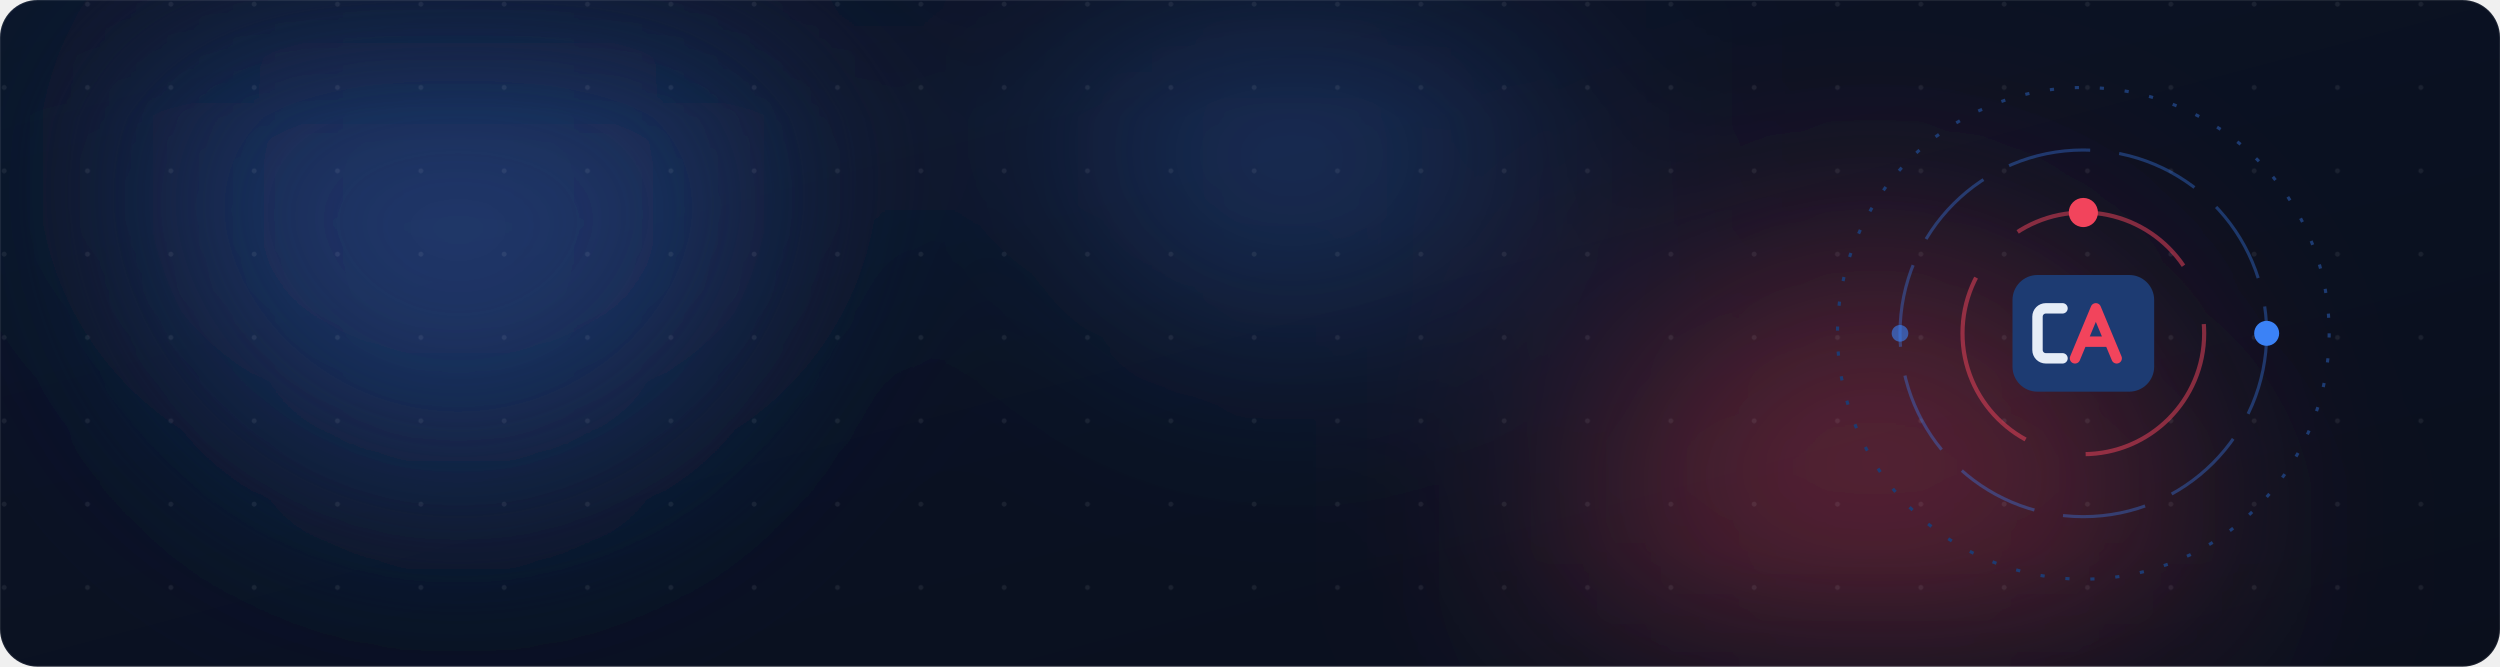
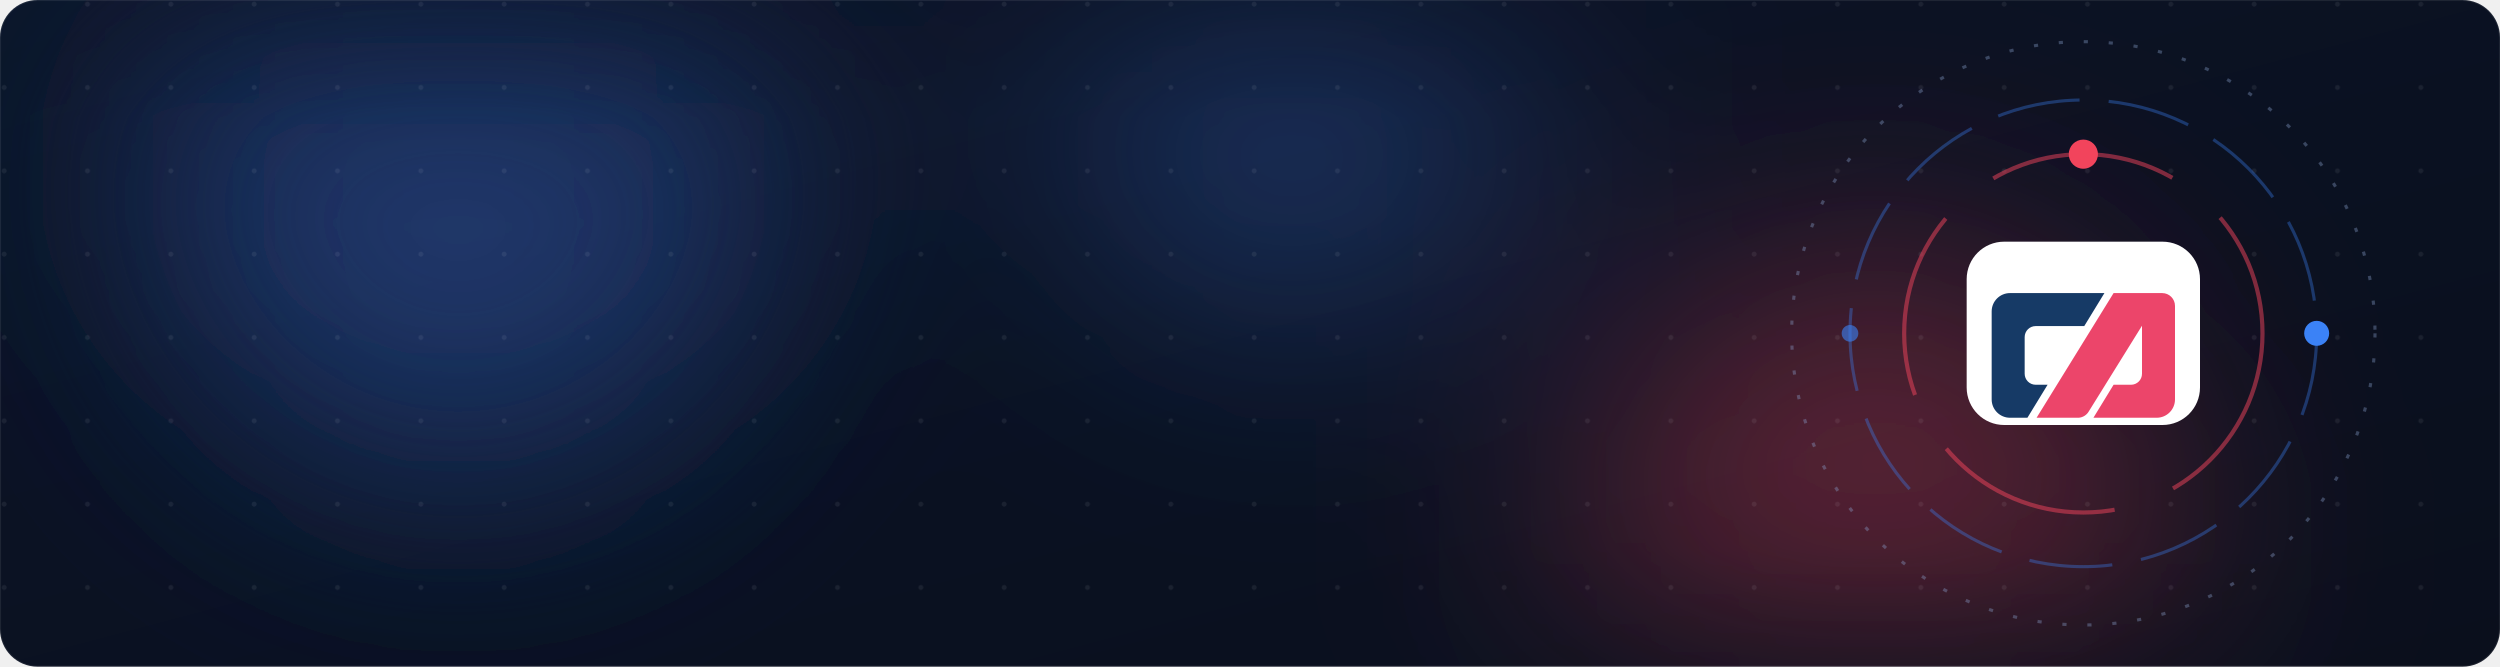
<svg xmlns="http://www.w3.org/2000/svg" viewBox="0 0 1200 320" width="1200" height="320" role="img" aria-label="Cloud Axcel — Software and AI, engineered for growth">
  <style>
.f{font-family:-apple-system,BlinkMacSystemFont,'Segoe UI',Helvetica,Arial,sans-serif} .m{font-family:ui-monospace,SFMono-Regular,Menlo,Consolas,'Liberation Mono',monospace}
.blob{transform-box:fill-box;transform-origin:center}
.b1{animation:drift1 14s ease-in-out infinite} .b2{animation:drift2 18s ease-in-out infinite} .b3{animation:drift3 22s ease-in-out infinite}
@keyframes drift1{0%,100%{transform:translate(0,0) scale(1)}50%{transform:translate(120px,40px) scale(1.15)}}
@keyframes drift2{0%,100%{transform:translate(0,0) scale(1)}50%{transform:translate(-140px,-30px) scale(1.2)}}
@keyframes drift3{0%,100%{transform:translate(0,0)}50%{transform:translate(60px,-50px)}}
.grid{animation:pan 20s linear infinite} @keyframes pan{to{transform:translate(-40px,-40px)}}
.in{opacity:0;animation:fadeup .9s cubic-bezier(.2,.7,.2,1) forwards}
.d1{animation-delay:.1s} .d2{animation-delay:.35s} .d3{animation-delay:.6s} .d4{animation-delay:.85s}
@keyframes fadeup{from{opacity:0;transform:translateY(14px)}to{opacity:1;transform:none}}
.ring{transform-origin:1000px 160px} .r1{animation:spin 18s linear infinite} .r2{animation:spin 26s linear infinite reverse} .r3{animation:spin 40s linear infinite}
@keyframes spin{to{transform:rotate(360deg)}}
.core{transform-origin:1000px 160px;animation:breathe 4s ease-in-out infinite}
@keyframes breathe{0%,100%{transform:scale(1);opacity:.9}50%{transform:scale(1.08);opacity:1}}
.p{animation:rise linear infinite;opacity:0}
@keyframes rise{0%{transform:translateY(0);opacity:0}15%{opacity:.8}100%{transform:translateY(-260px);opacity:0}}
.blink{animation:blink 1s steps(1) infinite} @keyframes blink{50%{opacity:0}}
.vis{opacity:0;animation:vis 16s linear infinite}
@keyframes vis{0%,24.6%{opacity:1}24.7%,100%{opacity:0}}
@keyframes t0{0%{transform:translateX(0);animation-timing-function:steps(20,end)}8.75%{transform:translateX(316.0px)}20.62%{transform:translateX(316.0px);animation-timing-function:steps(20,end)}24.06%,100%{transform:translateX(0)}}
.t0{animation:t0 16s infinite;animation-delay:1.2s} .v0{animation-delay:1.2s}
@keyframes t1{0%{transform:translateX(0);animation-timing-function:steps(25,end)}8.75%{transform:translateX(394.0px)}20.62%{transform:translateX(394.0px);animation-timing-function:steps(25,end)}24.06%,100%{transform:translateX(0)}}
.t1{animation:t1 16s infinite;animation-delay:5.2s} .v1{animation-delay:5.2s}
@keyframes t2{0%{transform:translateX(0);animation-timing-function:steps(19,end)}8.75%{transform:translateX(300.4px)}20.62%{transform:translateX(300.4px);animation-timing-function:steps(19,end)}24.06%,100%{transform:translateX(0)}}
.t2{animation:t2 16s infinite;animation-delay:9.2s} .v2{animation-delay:9.2s}
@keyframes t3{0%{transform:translateX(0);animation-timing-function:steps(24,end)}8.75%{transform:translateX(378.4px)}20.62%{transform:translateX(378.4px);animation-timing-function:steps(24,end)}24.06%,100%{transform:translateX(0)}}
.t3{animation:t3 16s infinite;animation-delay:13.2s} .v3{animation-delay:13.2s}
@media (prefers-reduced-motion: reduce){*{animation:none!important}}</style>
  <defs>
    <linearGradient id="bg" x1="0" y1="0" x2="1" y2="1">
      <stop offset="0" stop-color="#0B1428" />
      <stop offset="1" stop-color="#0A0F1C" />
    </linearGradient>
    <linearGradient id="tg" x1="0" x2="1">
      <stop offset="0" stop-color="#FFFFFF" />
      <stop offset=".55" stop-color="#C7D7FF" />
      <stop offset="1" stop-color="#F2445C" />
    </linearGradient>
    <filter id="blur" x="-50%" y="-50%" width="200%" height="200%">
      <feGaussianBlur stdDeviation="60" />
    </filter>
    <pattern id="dots" width="40" height="40" patternUnits="userSpaceOnUse">
      <circle cx="2" cy="2" r="1.2" fill="#FFFFFF" opacity=".07" />
    </pattern>
    <clipPath id="frame">
      <rect width="1200" height="320" rx="18" />
    </clipPath>
    <clipPath id="c0">
      <rect class="t0" x="-26.4" y="208" width="316.0" height="40" />
    </clipPath>
    <clipPath id="c1">
      <rect class="t1" x="-104.4" y="208" width="394.0" height="40" />
    </clipPath>
    <clipPath id="c2">
      <rect class="t2" x="-10.8" y="208" width="300.4" height="40" />
    </clipPath>
    <clipPath id="c3">
      <rect class="t3" x="-88.8" y="208" width="378.4" height="40" />
    </clipPath>
  </defs>
  <g clip-path="url(#frame)">
    <rect width="1200" height="320" fill="url(#bg)" />
    <g filter="url(#blur)">
      <circle class="blob b1" cx="220" cy="80" r="150" fill="#1D3B72" opacity=".9" />
      <circle class="blob b2" cx="900" cy="260" r="140" fill="#F2445C" opacity=".35" />
      <circle class="blob b3" cx="620" cy="40" r="110" fill="#3B82F6" opacity=".3" />
    </g>
    <rect class="grid" width="1260" height="380" fill="url(#dots)" />
    <circle class="p" cx="693" cy="289" r="2.4" fill="#E6EDF7" style="animation-duration:9.9s;animation-delay:0.7s" />
    <circle class="p" cx="222" cy="303" r="1.2" fill="#3B82F6" style="animation-duration:11.5s;animation-delay:2.1s" />
    <circle class="p" cx="918" cy="306" r="1.2" fill="#3B82F6" style="animation-duration:7.4s;animation-delay:5.5s" />
    <circle class="p" cx="283" cy="294" r="1.2" fill="#3B82F6" style="animation-duration:9.5s;animation-delay:4.0s" />
    <circle class="p" cx="125" cy="315" r="1.6" fill="#3B82F6" style="animation-duration:7.7s;animation-delay:1.4s" />
    <circle class="p" cx="661" cy="315" r="1.6" fill="#3B82F6" style="animation-duration:6.6s;animation-delay:5.7s" />
    <circle class="p" cx="792" cy="286" r="1.2" fill="#F2445C" style="animation-duration:9.4s;animation-delay:6.2s" />
    <circle class="p" cx="1118" cy="307" r="2" fill="#F2445C" style="animation-duration:8.8s;animation-delay:9.2s" />
    <circle class="p" cx="643" cy="295" r="1.6" fill="#E6EDF7" style="animation-duration:10.2s;animation-delay:2.4s" />
    <circle class="p" cx="644" cy="313" r="2.4" fill="#F2445C" style="animation-duration:11.3s;animation-delay:7.3s" />
    <circle class="p" cx="179" cy="287" r="2.4" fill="#F2445C" style="animation-duration:7.0s;animation-delay:3.4s" />
    <circle class="p" cx="893" cy="282" r="1.2" fill="#F2445C" style="animation-duration:10.6s;animation-delay:5.7s" />
    <circle class="p" cx="726" cy="324" r="2" fill="#F2445C" style="animation-duration:9.6s;animation-delay:5.8s" />
    <circle class="p" cx="170" cy="285" r="2" fill="#3B82F6" style="animation-duration:8.8s;animation-delay:6.6s" />
    <circle class="p" cx="664" cy="321" r="2.4" fill="#E6EDF7" style="animation-duration:7.7s;animation-delay:3.9s" />
    <circle class="p" cx="740" cy="281" r="2.4" fill="#F2445C" style="animation-duration:8.1s;animation-delay:6.1s" />
    <circle class="p" cx="150" cy="293" r="2" fill="#F2445C" style="animation-duration:6.8s;animation-delay:2.5s" />
    <circle class="p" cx="1046" cy="285" r="1.6" fill="#3B82F6" style="animation-duration:8.7s;animation-delay:5.5s" />
    <circle class="p" cx="911" cy="315" r="2" fill="#E6EDF7" style="animation-duration:10.2s;animation-delay:9.9s" />
    <circle class="p" cx="809" cy="294" r="1.6" fill="#E6EDF7" style="animation-duration:6.5s;animation-delay:1.5s" />
    <circle class="p" cx="507" cy="280" r="2.4" fill="#F2445C" style="animation-duration:11.0s;animation-delay:1.8s" />
    <circle class="p" cx="38" cy="289" r="2.4" fill="#F2445C" style="animation-duration:9.2s;animation-delay:6.1s" />
    <g class="ring r3">
-       <circle cx="1000" cy="160" r="118" fill="none" stroke="#1D3B72" stroke-width="1.5" stroke-dasharray="2 10" />
+       <circle cx="1000" cy="160" r="140" fill="none" stroke="#8FA8D6" stroke-opacity=".35" stroke-width="1.5" stroke-dasharray="2 10" />
    </g>
    <g class="ring r2">
-       <circle cx="1000" cy="160" r="88" fill="none" stroke="#3B82F6" stroke-opacity=".35" stroke-width="1.5" stroke-dasharray="40 14" />
-       <circle cx="1088" cy="160" r="6" fill="#3B82F6" />
-       <circle cx="912" cy="160" r="4" fill="#3B82F6" opacity=".6" />
+       <circle cx="1000" cy="160" r="112" fill="none" stroke="#3B82F6" stroke-opacity=".35" stroke-width="1.5" stroke-dasharray="40 14" />
+       <circle cx="1112" cy="160" r="6" fill="#3B82F6" />
+       <circle cx="888" cy="160" r="4" fill="#3B82F6" opacity=".6" />
    </g>
    <g class="ring r1">
-       <circle cx="1000" cy="160" r="58" fill="none" stroke="#F2445C" stroke-opacity=".5" stroke-width="2" stroke-dasharray="90 30" />
-       <circle cx="1000" cy="102" r="7" fill="#F2445C" />
+       <circle cx="1000" cy="160" r="86" fill="none" stroke="#F2445C" stroke-opacity=".5" stroke-width="2" stroke-dasharray="90 30" />
+       <circle cx="1000" cy="74" r="7" fill="#F2445C" />
    </g>
    <g class="core">
-       <rect x="966" y="132" width="68" height="56" rx="12" fill="#1D3B72" />
-       <path d="M990 148 h-8 a4 4 0 0 0 -4 4 v16 a4 4 0 0 0 4 4 h8" fill="none" stroke="#E6EDF7" stroke-width="5" stroke-linecap="round" />
-       <path d="M996 172 l10 -24 l10 24 M1000 164 h12" fill="none" stroke="#F2445C" stroke-width="5" stroke-linecap="round" stroke-linejoin="round" />
+       <rect x="944" y="116" width="112" height="88" rx="18" fill="#FFFFFF" />
+       <g transform="translate(956,126.6) scale(0.088)">
+         <path fill="#163A66" d="M100 160 H615 L505 340 H240 A60 60 0 0 0 180 400 V600 A60 60 0 0 0 240 660 H305 L195 840 H100 A100 100 0 0 1 0 740 V260 A100 100 0 0 1 100 160 Z" />
+         <path fill="#EC456A" d="M665 160 H930 A70 70 0 0 1 1000 230 V740 A100 100 0 0 1 900 840 H555 L665 660 H760 A60 60 0 0 0 820 600 V338 L530 805 A70 70 0 0 1 475 840 H245 Z" />
+       </g>
    </g>
    <g class="in d1">
      <text class="f" x="116" y="86" font-size="15" font-weight="600" letter-spacing="4" fill="#94A3B8">SOFTWARE · AI · AUTOMATION</text>
    </g>
    <g class="in d2">
      <text class="f" x="114" y="148" font-size="64" font-weight="800" fill="url(#tg)" letter-spacing="-1">Cloud Axcel</text>
    </g>
    <g class="in d3">
      <text class="f" x="116" y="186" font-size="22" fill="#E6EDF7" opacity=".85">Software and AI, engineered for growth.</text>
    </g>
    <g class="in d4">
      <text class="m" x="118" y="236" font-size="26" fill="#3B82F6">$</text>
      <text class="m" x="149.2" y="236" font-size="26" fill="#94A3B8">we build</text>
      <g class="vis v0">
        <text class="m" x="289.6" y="236" font-size="26" fill="#F2445C" clip-path="url(#c0)">AI agents &amp; copilots</text>
        <g class="t0">
          <rect class="blink" x="291.6" y="214" width="12" height="28" rx="2" fill="#E6EDF7" transform="translate(0,0)" />
        </g>
      </g>
      <g class="vis v1">
        <text class="m" x="289.6" y="236" font-size="26" fill="#F2445C" clip-path="url(#c1)">custom software platforms</text>
        <g class="t1">
          <rect class="blink" x="291.6" y="214" width="12" height="28" rx="2" fill="#E6EDF7" transform="translate(0,0)" />
        </g>
      </g>
      <g class="vis v2">
        <text class="m" x="289.6" y="236" font-size="26" fill="#F2445C" clip-path="url(#c2)">business automation</text>
        <g class="t2">
          <rect class="blink" x="291.6" y="214" width="12" height="28" rx="2" fill="#E6EDF7" transform="translate(0,0)" />
        </g>
      </g>
      <g class="vis v3">
        <text class="m" x="289.6" y="236" font-size="26" fill="#F2445C" clip-path="url(#c3)">senior engineering teams</text>
        <g class="t3">
          <rect class="blink" x="291.6" y="214" width="12" height="28" rx="2" fill="#E6EDF7" transform="translate(0,0)" />
        </g>
      </g>
    </g>
    <rect width="1200" height="320" rx="18" fill="none" stroke="#FFFFFF" stroke-opacity=".08" />
  </g>
</svg>
